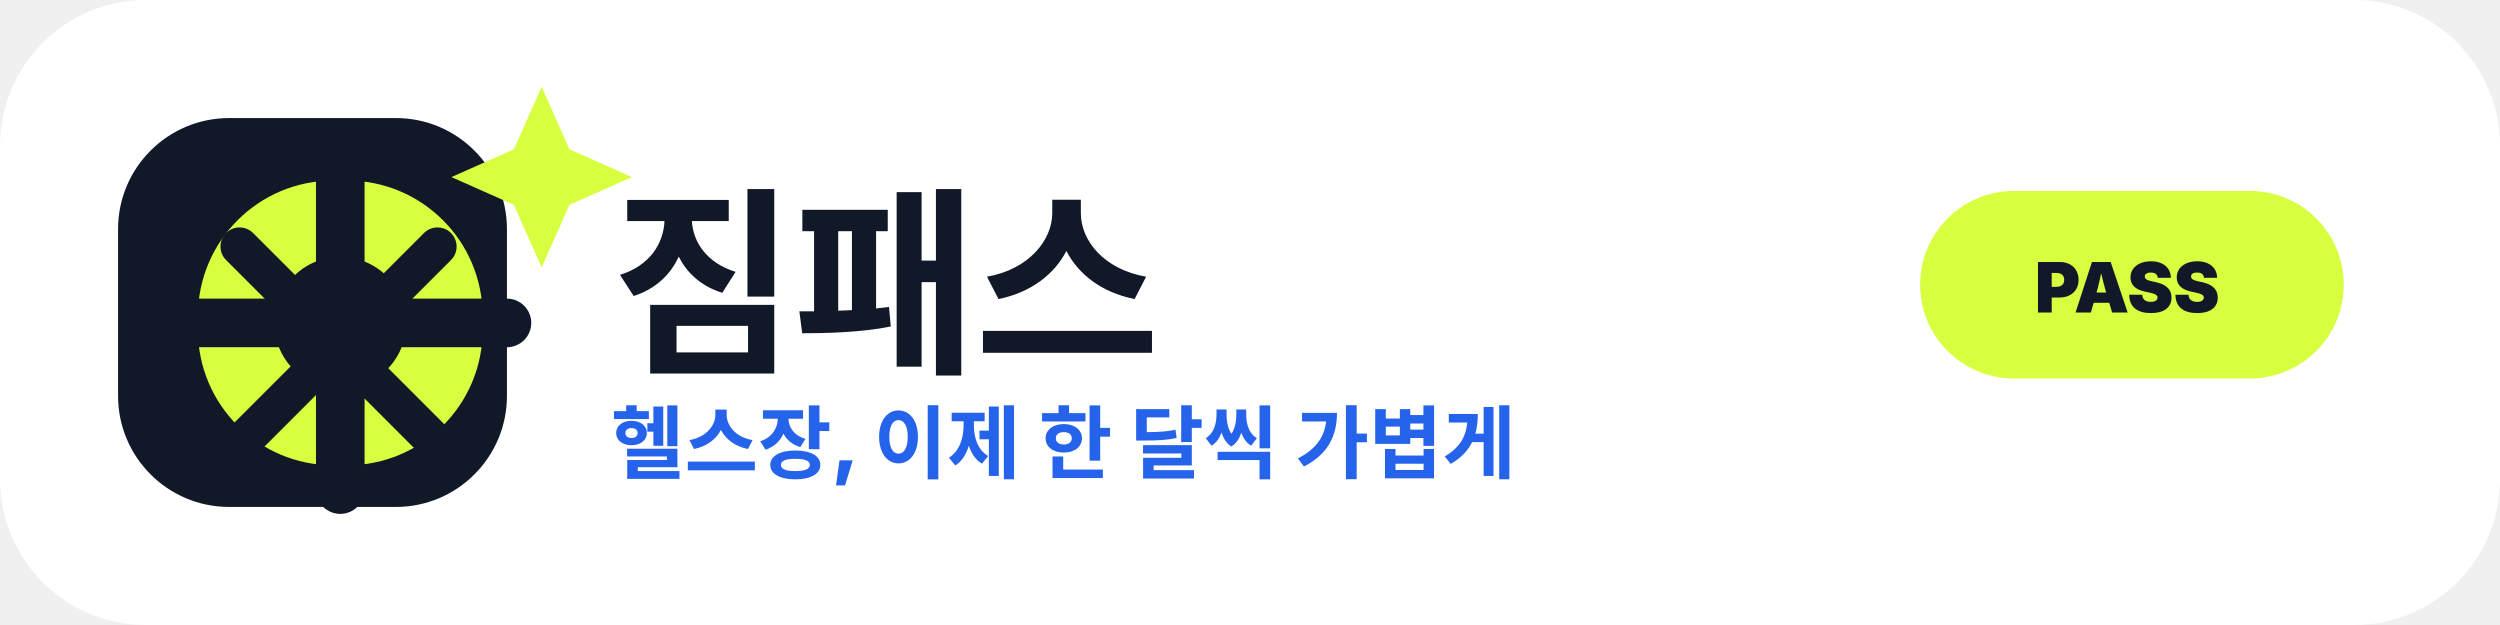
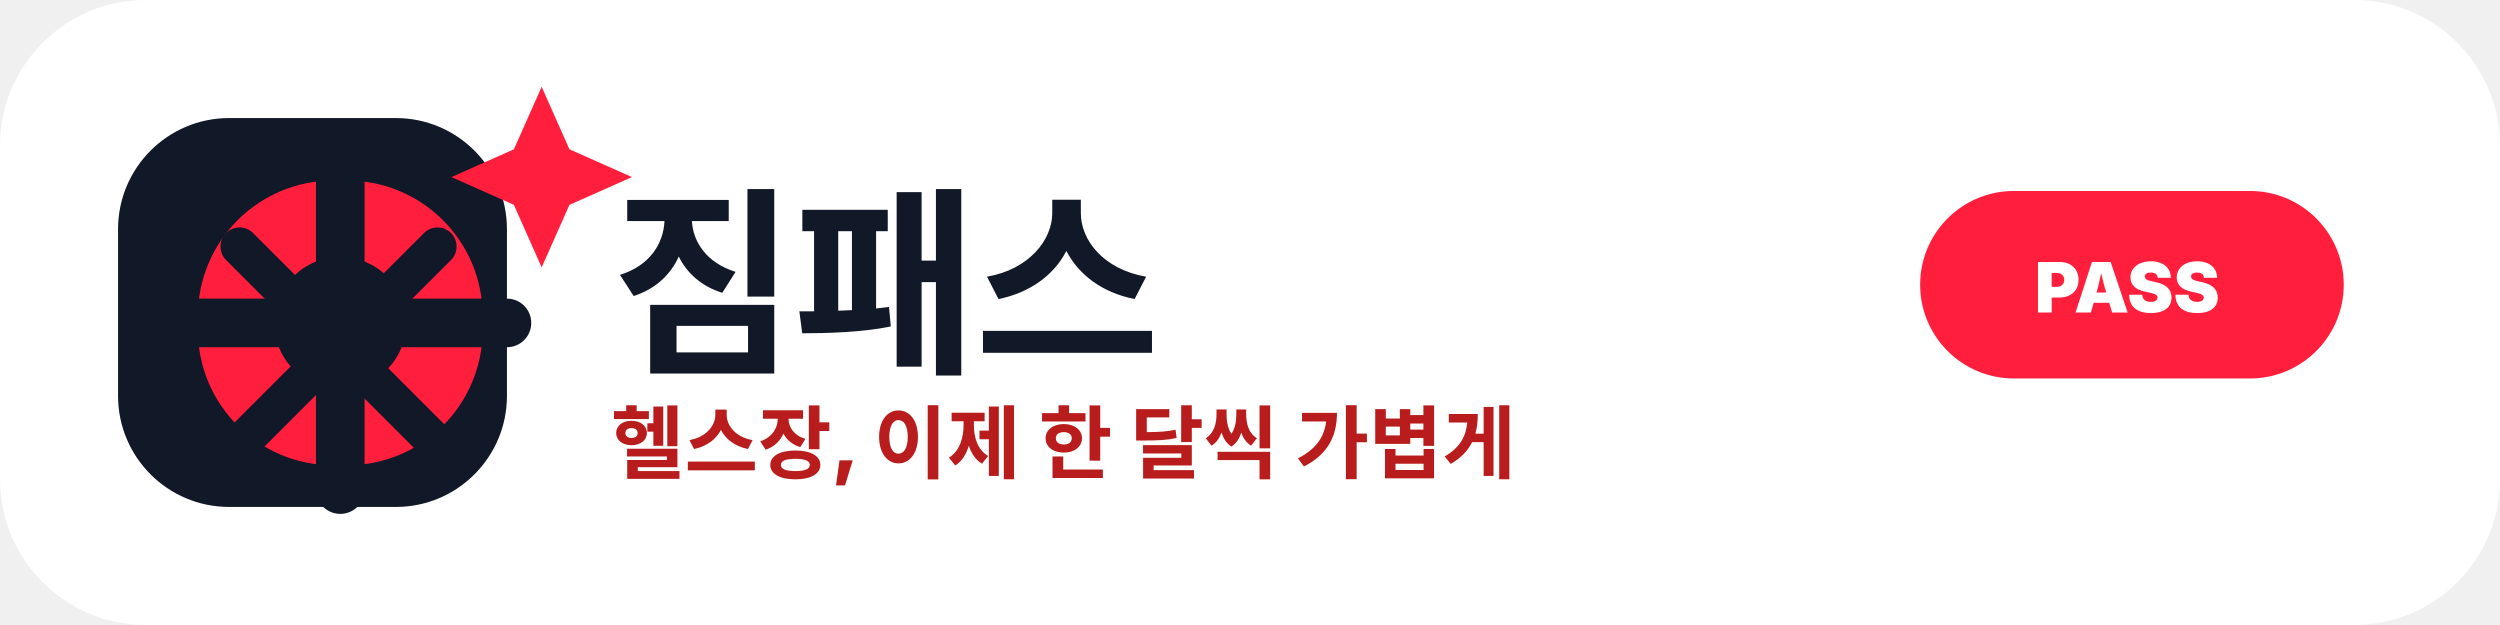
<svg xmlns="http://www.w3.org/2000/svg" width="720" height="180" viewBox="0 0 720 180" fill="none">
  <rect width="720" height="180" rx="42" fill="#FFFFFF" />
  <rect x="34" y="34" width="112" height="112" rx="32" fill="#111827" />
-   <path d="M57 91C57 69.461 74.461 52 96 52H100C121.539 52 139 69.461 139 91V95C139 116.539 121.539 134 100 134H96C74.461 134 57 116.539 57 95V91Z" fill="#D7FF3F" />
+   <path d="M57 91C57 69.461 74.461 52 96 52H100C121.539 52 139 69.461 139 91V95C139 116.539 121.539 134 100 134H96C74.461 134 57 116.539 57 95V91Z" fill="#FF1F3D" />
  <path d="M98 45V141" stroke="#111827" stroke-width="14" stroke-linecap="round" />
  <path d="M50 93H146" stroke="#111827" stroke-width="14" stroke-linecap="round" />
  <path d="M69 71L126 128" stroke="#111827" stroke-width="11" stroke-linecap="round" />
  <path d="M126 71L69 128" stroke="#111827" stroke-width="11" stroke-linecap="round" />
  <circle cx="98" cy="93" r="19" fill="#111827" />
-   <path d="M156 25L164 43L182 51L164 59L156 77L148 59L130 51L148 43L156 25Z" fill="#D7FF3F" />
+   <path d="M156 25L164 43L182 51L164 59L156 77L148 59L130 51L148 43L156 25Z" fill="#FF1F3D" />
  <text x="176" y="103" fill="#111827" font-family="Pretendard, Inter, Arial, sans-serif" font-size="58" font-weight="900" letter-spacing="-1">짐패스</text>
-   <text x="176" y="136" fill="#2563EB" font-family="Pretendard, Inter, Arial, sans-serif" font-size="23" font-weight="800">헬스장, 이제 한 달씩 가볍게</text>
-   <rect x="553" y="55" width="122" height="54" rx="27" fill="#D7FF3F" />
-   <text x="586" y="90" fill="#111827" font-family="Pretendard, Inter, Arial, sans-serif" font-size="20" font-weight="900">PASS</text>
+   <text x="176" y="136" fill="#B91C1C" font-family="Pretendard, Inter, Arial, sans-serif" font-size="23" font-weight="800">헬스장, 이제 한 달씩 가볍게</text>
+   <rect x="553" y="55" width="122" height="54" rx="27" fill="#FF1F3D" />
+   <text x="586" y="90" fill="#FFFFFF" font-family="Pretendard, Inter, Arial, sans-serif" font-size="20" font-weight="900">PASS</text>
</svg>
